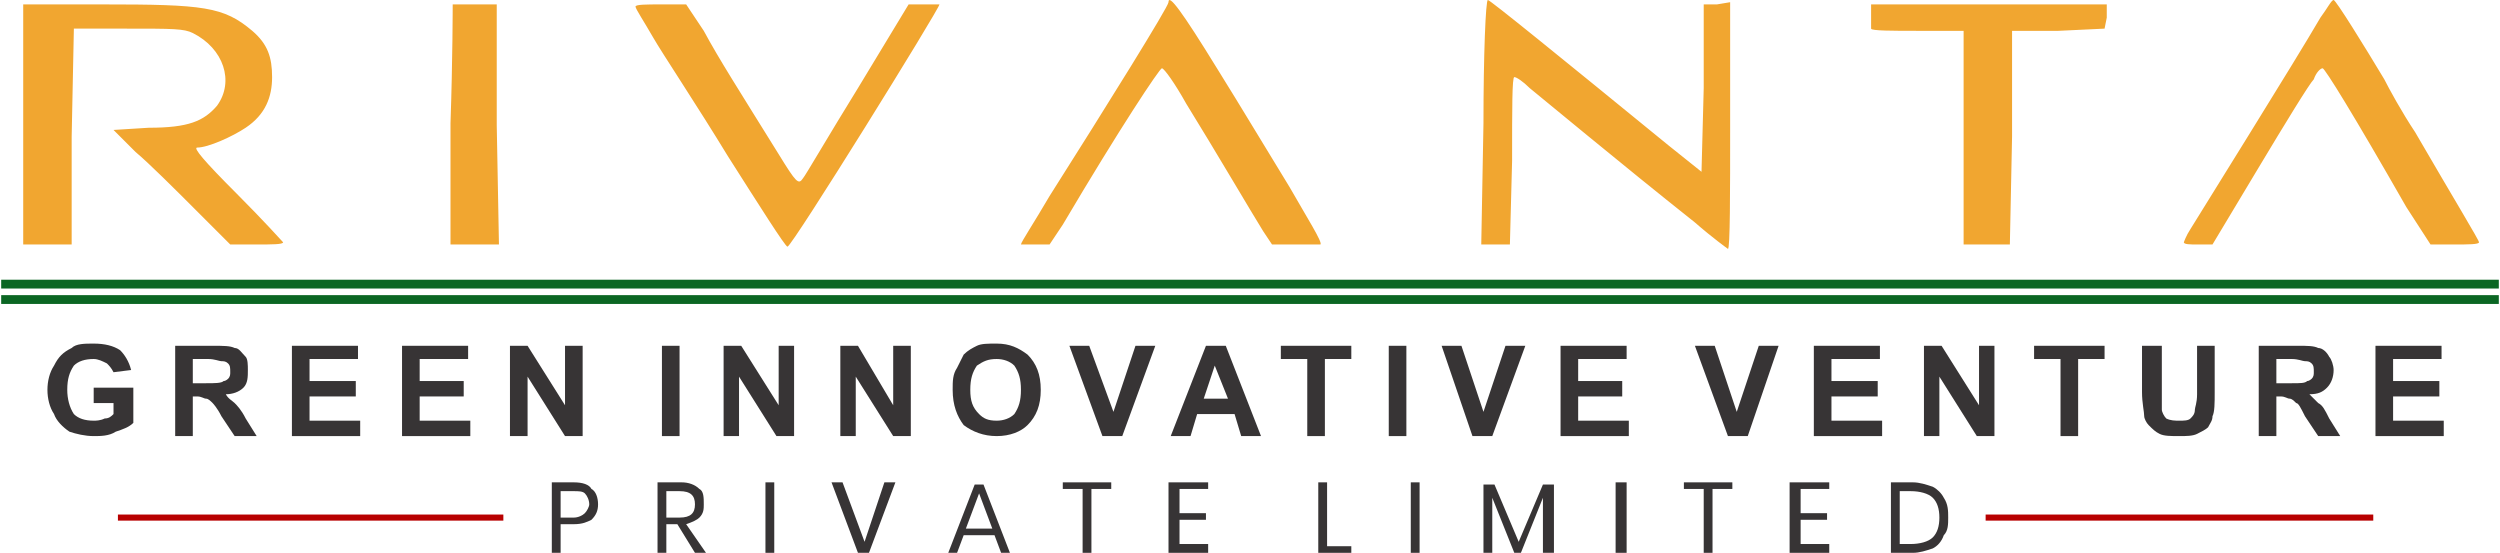
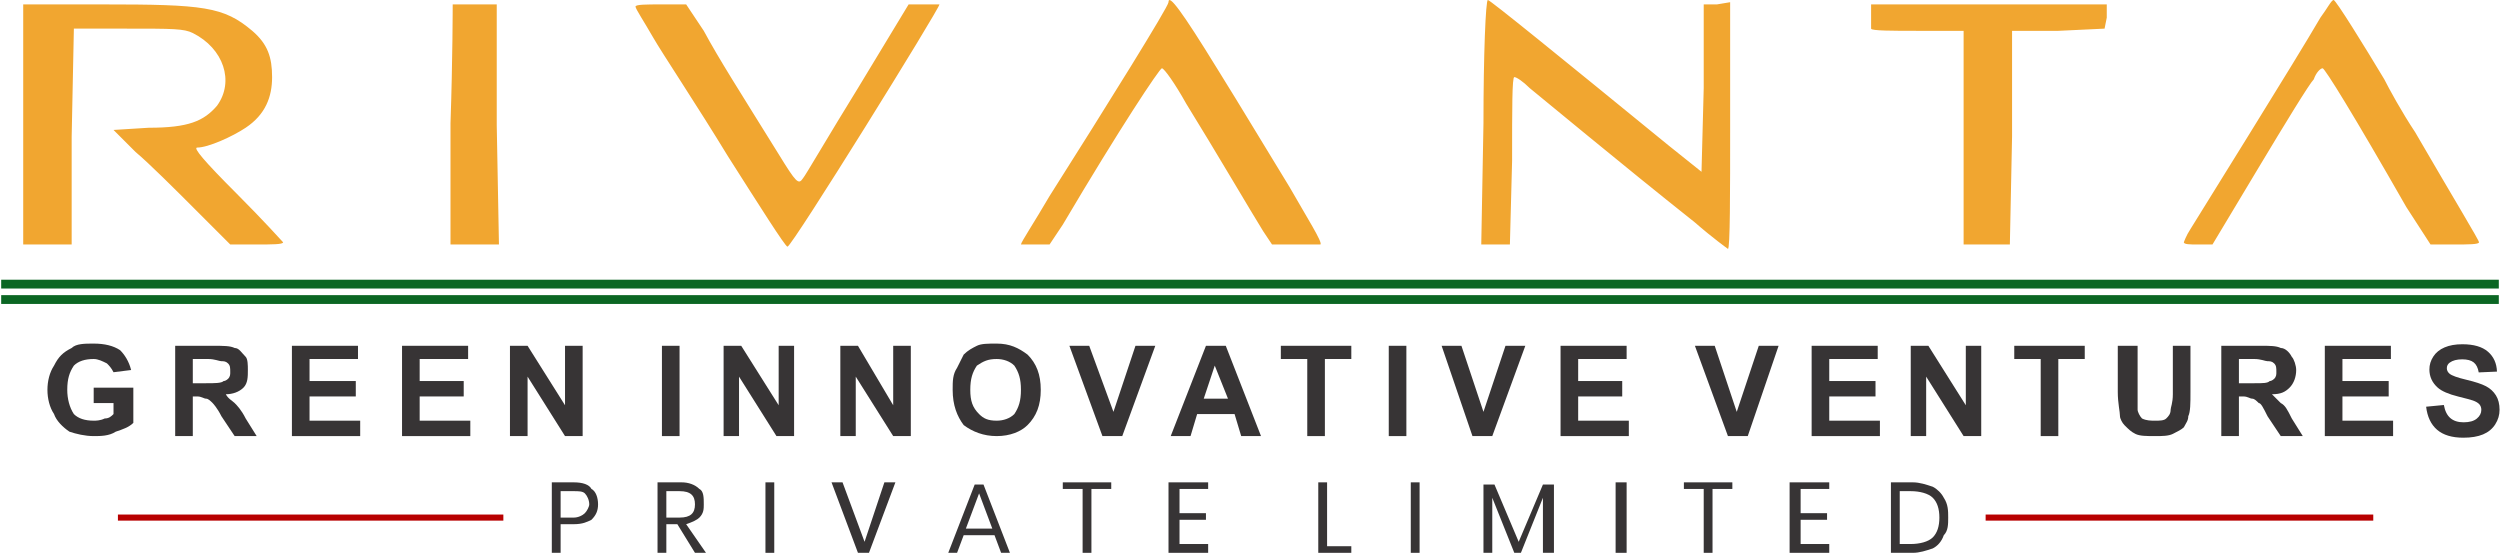
<svg xmlns="http://www.w3.org/2000/svg" xml:space="preserve" width="2.849in" height="0.63in" version="1.1" shape-rendering="geometricPrecision" text-rendering="geometricPrecision" image-rendering="optimizeQuality" fill-rule="evenodd" clip-rule="evenodd" viewBox="0 0 1134 251">
  <g id="Layer_x0020_1">
    <line fill="none" stroke="#B80000" stroke-width="2.765" x1="53" y1="235" x2="228" y2="235" />
    <line fill="none" stroke="#B80000" stroke-width="2.765" x1="901" y1="235" x2="1077" y2="235" />
    <g>
      <path id="text-rivanta" fill="#F1A630" d="M530 1c0,2 -28,47 -54,88 -7,12 -13,21 -13,22 0,0 3,0 7,0l6 0 6 -9c26,-44 44,-71 45,-71 1,0 6,7 11,16 13,21 30,50 35,58l4 6 11 0c6,0 11,0 11,0 1,-1 -6,-12 -14,-26 -8,-13 -23,-38 -33,-54 -16,-26 -22,-34 -22,-30l0 0zm143 55l-1 55 7 0 6 0 1 -38c0,-24 0,-38 1,-38 1,0 4,2 7,5 5,4 41,34 75,61 8,7 15,12 15,12 1,0 1,-25 1,-56l0 -56 -6 1 -6 0 0 38 -1 38 -15 -12c-49,-40 -81,-66 -82,-66 -1,0 -2,25 -2,56l0 0zm380 -48c-11,19 -56,91 -59,96 -2,3 -3,6 -3,6 0,1 3,1 6,1l7 0 21 -35c12,-20 23,-38 25,-40 1,-3 3,-5 4,-5 1,0 14,21 38,63l11 17 11 0c6,0 11,0 11,-1 0,-1 -11,-19 -29,-50 -6,-9 -12,-20 -14,-24 -9,-15 -22,-36 -23,-36 -1,0 -3,4 -6,8l0 0zm-1043 49l0 54 11 0 11 0 0 -49 1 -49 24 0c21,0 26,0 30,2 14,7 19,22 11,33 -6,7 -13,10 -31,10l-16 1 10 10c6,5 18,17 27,26l16 16 12 0c7,0 12,0 12,-1 0,0 -9,-10 -21,-22 -15,-15 -20,-21 -18,-21 5,0 16,-5 22,-9 9,-6 12,-14 12,-23 0,-9 -2,-15 -9,-21 -13,-11 -22,-12 -68,-12l-36 0 0 55 0 0zm195 -55c0,0 0,25 -1,54l0 55 11 0 11 0 -1 -54 0 -55 -10 0c-6,0 -10,0 -10,0l0 0zm83 1c0,1 4,7 8,14 4,7 20,31 34,54 14,22 26,41 27,41 2,0 69,-108 69,-110 0,0 -3,0 -7,0l-7 0 -23 38c-13,21 -24,40 -25,41 -2,3 -3,2 -11,-11 -18,-29 -27,-43 -34,-56l-8 -12 -11 0c-7,0 -12,0 -12,1l0 0zm561 4c0,3 0,6 0,6 0,1 10,1 21,1l21 0 0 48 0 49 11 0 10 0 1 -49 0 -48 21 0 21 -1 1 -5 0 -6 -53 0 -54 0 0 5z" />
    </g>
    <polygon fill="#0B6623" points="0,138 1134,138 1134,134 0,134 " />
    <path fill="#373435" fill-rule="nonzero" d="M42 183l0 -7 18 0 0 16c-2,2 -5,3 -8,4 -3,2 -7,2 -10,2 -4,0 -8,-1 -11,-2 -3,-2 -6,-5 -7,-8 -2,-3 -3,-7 -3,-11 0,-4 1,-8 3,-11 2,-4 4,-6 8,-8 2,-2 6,-2 10,-2 5,0 9,1 12,3 2,2 4,5 5,9l-8 1c-1,-2 -2,-3 -3,-4 -2,-1 -4,-2 -6,-2 -4,0 -7,1 -9,3 -2,3 -3,6 -3,11 0,4 1,8 3,11 2,2 5,3 9,3 1,0 3,0 5,-1 2,0 3,-1 4,-2l0 -5 -9 0z" />
    <path id="1" fill="#373435" fill-rule="nonzero" d="M79 198l0 -41 17 0c5,0 8,0 10,1 2,0 3,2 5,4 1,1 1,4 1,6 0,3 0,6 -2,8 -2,2 -5,3 -8,3 1,2 3,3 4,4 1,1 3,3 5,7l5 8 -10 0 -6 -9c-2,-4 -4,-6 -4,-6 -1,-1 -2,-2 -3,-2 -1,0 -2,-1 -4,-1l-2 0 0 18 -8 0zm8 -24l6 0c4,0 7,0 8,-1 1,0 2,-1 2,-1 1,-1 1,-2 1,-3 0,-2 0,-3 -1,-4 -1,-1 -2,-1 -3,-1 -1,0 -3,-1 -6,-1l-7 0 0 11z" />
    <polygon id="2" fill="#373435" fill-rule="nonzero" points="132,198 132,157 162,157 162,163 140,163 140,173 161,173 161,180 140,180 140,191 163,191 163,198 " />
    <polygon id="3" fill="#373435" fill-rule="nonzero" points="182,198 182,157 212,157 212,163 190,163 190,173 210,173 210,180 190,180 190,191 213,191 213,198 " />
    <polygon id="4" fill="#373435" fill-rule="nonzero" points="231,198 231,157 239,157 256,184 256,157 264,157 264,198 256,198 239,171 239,198 " />
    <polygon id="5" fill="#373435" fill-rule="nonzero" points="300,198 300,157 308,157 308,198 " />
    <polygon id="6" fill="#373435" fill-rule="nonzero" points="328,198 328,157 336,157 353,184 353,157 360,157 360,198 352,198 335,171 335,198 " />
    <polygon id="7" fill="#373435" fill-rule="nonzero" points="381,198 381,157 389,157 405,184 405,157 413,157 413,198 405,198 388,171 388,198 " />
    <path id="8" fill="#373435" fill-rule="nonzero" d="M432 177c0,-4 0,-7 2,-10 1,-2 2,-4 3,-6 2,-2 4,-3 6,-4 2,-1 5,-1 9,-1 6,0 10,2 14,5 4,4 6,9 6,16 0,7 -2,12 -6,16 -3,3 -8,5 -14,5 -6,0 -11,-2 -15,-5 -3,-4 -5,-9 -5,-16zm8 0c0,5 1,8 4,11 2,2 4,3 8,3 3,0 6,-1 8,-3 2,-3 3,-6 3,-11 0,-5 -1,-8 -3,-11 -2,-2 -5,-3 -8,-3 -4,0 -6,1 -9,3 -2,3 -3,6 -3,11z" />
    <polygon id="9" fill="#373435" fill-rule="nonzero" points="500,198 485,157 494,157 505,187 515,157 524,157 509,198 " />
    <path id="10" fill="#373435" fill-rule="nonzero" d="M572 198l-9 0 -3 -10 -17 0 -3 10 -9 0 16 -41 9 0 16 41zm-15 -17l-6 -15 -5 15 11 0z" />
    <polygon id="11" fill="#373435" fill-rule="nonzero" points="593,198 593,163 581,163 581,157 613,157 613,163 601,163 601,198 " />
    <polygon id="12" fill="#373435" fill-rule="nonzero" points="630,198 630,157 638,157 638,198 " />
    <polygon id="13" fill="#373435" fill-rule="nonzero" points="668,198 654,157 663,157 673,187 683,157 692,157 677,198 " />
    <polygon id="14" fill="#373435" fill-rule="nonzero" points="708,198 708,157 738,157 738,163 716,163 716,173 736,173 736,180 716,180 716,191 739,191 739,198 " />
    <polygon id="15" fill="#373435" fill-rule="nonzero" points="784,198 769,157 778,157 788,187 798,157 807,157 793,198 " />
-     <polygon id="16" fill="#373435" fill-rule="nonzero" points="823,198 823,157 853,157 853,163 831,163 831,173 852,173 852,180 831,180 831,191 854,191 854,198 " />
-     <polygon id="17" fill="#373435" fill-rule="nonzero" points="873,198 873,157 881,157 898,184 898,157 905,157 905,198 897,198 880,171 880,198 " />
-     <polygon id="18" fill="#373435" fill-rule="nonzero" points="935,198 935,163 923,163 923,157 955,157 955,163 943,163 943,198 " />
-     <path id="19" fill="#373435" fill-rule="nonzero" d="M972 157l9 0 0 22c0,3 0,6 0,7 0,1 1,3 2,4 2,1 4,1 6,1 2,0 4,0 5,-1 1,-1 2,-2 2,-4 0,-1 1,-3 1,-7l0 -22 8 0 0 21c0,5 0,9 -1,11 0,2 -1,3 -2,5 -1,1 -3,2 -5,3 -2,1 -5,1 -8,1 -4,0 -7,0 -9,-1 -2,-1 -3,-2 -5,-4 -1,-1 -2,-3 -2,-4 0,-2 -1,-6 -1,-11l0 -21z" />
-     <path id="20" fill="#373435" fill-rule="nonzero" d="M1025 198l0 -41 18 0c4,0 7,0 9,1 2,0 4,2 5,4 1,1 2,4 2,6 0,3 -1,6 -3,8 -2,2 -4,3 -8,3 2,2 3,3 4,4 2,1 3,3 5,7l5 8 -10 0 -6 -9c-2,-4 -3,-6 -4,-6 -1,-1 -2,-2 -3,-2 -1,0 -2,-1 -4,-1l-2 0 0 18 -8 0zm8 -24l7 0c4,0 6,0 7,-1 1,0 2,-1 2,-1 1,-1 1,-2 1,-3 0,-2 0,-3 -1,-4 -1,-1 -2,-1 -3,-1 -1,0 -3,-1 -6,-1l-7 0 0 11z" />
-     <polygon id="21" fill="#373435" fill-rule="nonzero" points="1078,198 1078,157 1108,157 1108,163 1086,163 1086,173 1107,173 1107,180 1086,180 1086,191 1109,191 1109,198 " />
+     <polygon id="16" fill="#373435" fill-rule="nonzero" points="822,198 822,157 852,157 852,163 830,163 830,173 851,173 851,180 830,180 830,191 853,191 853,198 " />
+     <polygon id="17" fill="#373435" fill-rule="nonzero" points="867,198 867,157 875,157 892,184 892,157 899,157 899,198 891,198 874,171 874,198 " />
+     <polygon id="18" fill="#373435" fill-rule="nonzero" points="926,198 926,163 914,163 914,157 946,157 946,163 934,163 934,198 " />
+     <path id="19" fill="#373435" fill-rule="nonzero" d="M961 157l9 0 0 22c0,3 0,6 0,7 0,1 1,3 2,4 2,1 4,1 6,1 2,0 4,0 5,-1 1,-1 2,-2 2,-4 0,-1 1,-3 1,-7l0 -22 8 0 0 21c0,5 0,9 -1,11 0,2 -1,3 -2,5 -1,1 -3,2 -5,3 -2,1 -5,1 -8,1 -4,0 -7,0 -9,-1 -2,-1 -3,-2 -5,-4 -1,-1 -2,-3 -2,-4 0,-2 -1,-6 -1,-11l0 -21z" />
+     <path id="20" fill="#373435" fill-rule="nonzero" d="M1008 198l0 -41 18 0c4,0 7,0 9,1 2,0 4,2 5,4 1,1 2,4 2,6 0,3 -1,6 -3,8 -2,2 -4,3 -8,3 2,2 3,3 4,4 2,1 3,3 5,7l5 8 -10 0 -6 -9c-2,-4 -3,-6 -4,-6 -1,-1 -2,-2 -3,-2 -1,0 -2,-1 -4,-1l-2 0 0 18 -8 0zm8 -24l7 0c4,0 6,0 7,-1 1,0 2,-1 2,-1 1,-1 1,-2 1,-3 0,-2 0,-3 -1,-4 -1,-1 -2,-1 -3,-1 -1,0 -3,-1 -6,-1l-7 0 0 11z" />
+     <polygon id="21" fill="#373435" fill-rule="nonzero" points="1055,198 1055,157 1085,157 1085,163 1063,163 1063,173 1084,173 1084,180 1063,180 1063,191 1086,191 1086,198 " />
+     <path id="22" fill="#373435" fill-rule="nonzero" d="M1101 184.66L1109.05 183.88Q1109.78 187.93 1112.01 189.83Q1114.23 191.74 1118 191.74Q1122 191.74 1124.03 190.04Q1126.06 188.35 1126.06 186.09Q1126.06 184.63 1125.21 183.61Q1124.35 182.59 1122.23 181.83Q1120.77 181.33 1115.60 180.05Q1108.94 178.39 1106.26 175.99Q1102.48 172.61 1102.48 167.74Q1102.48 164.61 1104.26 161.88Q1106.03 159.15 1109.38 157.73Q1112.72 156.30 1117.44 156.30Q1125.16 156.30 1129.07 159.68Q1132.97 163.07 1133.16 168.72L1124.88 169.08Q1124.35 165.92 1122.60 164.54Q1120.86 163.15 1117.36 163.15Q1113.75 163.15 1111.71 164.64Q1110.40 165.59 1110.40 167.18Q1110.40 168.63 1111.63 169.67Q1113.19 170.98 1119.23 172.41Q1125.28 173.84 1128.17 175.36Q1131.06 176.88 1132.70 179.53Q1134.34 182.17 1134.34 186.06Q1134.34 189.58 1132.38 192.66Q1130.42 195.73 1126.84 197.23Q1123.26 198.73 1117.92 198.73Q1110.15 198.73 1105.98 195.13Q1101.81 191.54 1101 184.66" />
    <path fill="#373435" fill-rule="nonzero" d="M254 238l0 13 -4 0 0 -32 10 0c4,0 7,1 8,3 2,1 3,4 3,7 0,3 -1,5 -3,7 -2,1 -4,2 -8,2l-6 0zm6 -3c2,0 4,-1 5,-2 1,-1 2,-3 2,-4 0,-2 -1,-4 -2,-5 -1,-1 -3,-1 -5,-1l-6 0 0 12 6 0z" />
    <path id="1" fill="#373435" fill-rule="nonzero" d="M315 251l-8 -13 -5 0 0 13 -4 0 0 -32 11 0c3,0 6,1 8,3 2,1 2,4 2,7 0,2 0,4 -2,6 -1,1 -3,2 -6,3l9 13 -5 0zm-13 -16l6 0c5,0 7,-2 7,-6 0,-4 -2,-6 -7,-6l-6 0 0 12z" />
    <polygon id="2" fill="#373435" fill-rule="nonzero" points="351,219 351,251 347,251 347,219 " />
    <polygon id="3" fill="#373435" fill-rule="nonzero" points="382,219 392,246 401,219 406,219 394,251 389,251 377,219 " />
    <path id="4" fill="#373435" fill-rule="nonzero" d="M451 243l-14 0 -3 8 -4 0 12 -31 4 0 12 31 -4 0 -3 -8zm-1 -3l-6 -16 -6 16 12 0z" />
    <polygon id="5" fill="#373435" fill-rule="nonzero" points="504,219 504,222 495,222 495,251 491,251 491,222 482,222 482,219 " />
    <polygon id="6" fill="#373435" fill-rule="nonzero" points="535,222 535,233 547,233 547,236 535,236 535,247 548,247 548,251 530,251 530,219 548,219 548,222 " />
    <polygon id="7" fill="#373435" fill-rule="nonzero" points="602,248 613,248 613,251 598,251 598,219 602,219 " />
    <polygon id="8" fill="#373435" fill-rule="nonzero" points="644,219 644,251 640,251 640,219 " />
    <polygon id="9" fill="#373435" fill-rule="nonzero" points="705,220 705,251 700,251 700,226 690,251 687,251 677,226 677,251 673,251 673,220 678,220 689,246 700,220 " />
    <polygon id="10" fill="#373435" fill-rule="nonzero" points="738,219 738,251 733,251 733,219 " />
    <polygon id="11" fill="#373435" fill-rule="nonzero" points="786,219 786,222 777,222 777,251 773,251 773,222 764,222 764,219 " />
    <polygon id="12" fill="#373435" fill-rule="nonzero" points="817,222 817,233 829,233 829,236 817,236 817,247 830,247 830,251 812,251 812,219 830,219 830,222 " />
    <path id="13" fill="#373435" fill-rule="nonzero" d="M884 235c0,3 0,6 -2,8 -1,3 -3,5 -5,6 -3,1 -6,2 -9,2l-10 0 0 -32 10 0c3,0 6,1 9,2 2,1 4,3 5,5 2,3 2,6 2,9zm-17 12c4,0 8,-1 10,-3 2,-2 3,-5 3,-9 0,-4 -1,-7 -3,-9 -2,-2 -6,-3 -10,-3l-5 0 0 24 5 0z" />
    <polygon fill="#0B6623" points="0,131 1134,131 1134,127 0,127 " />
  </g>
</svg>
